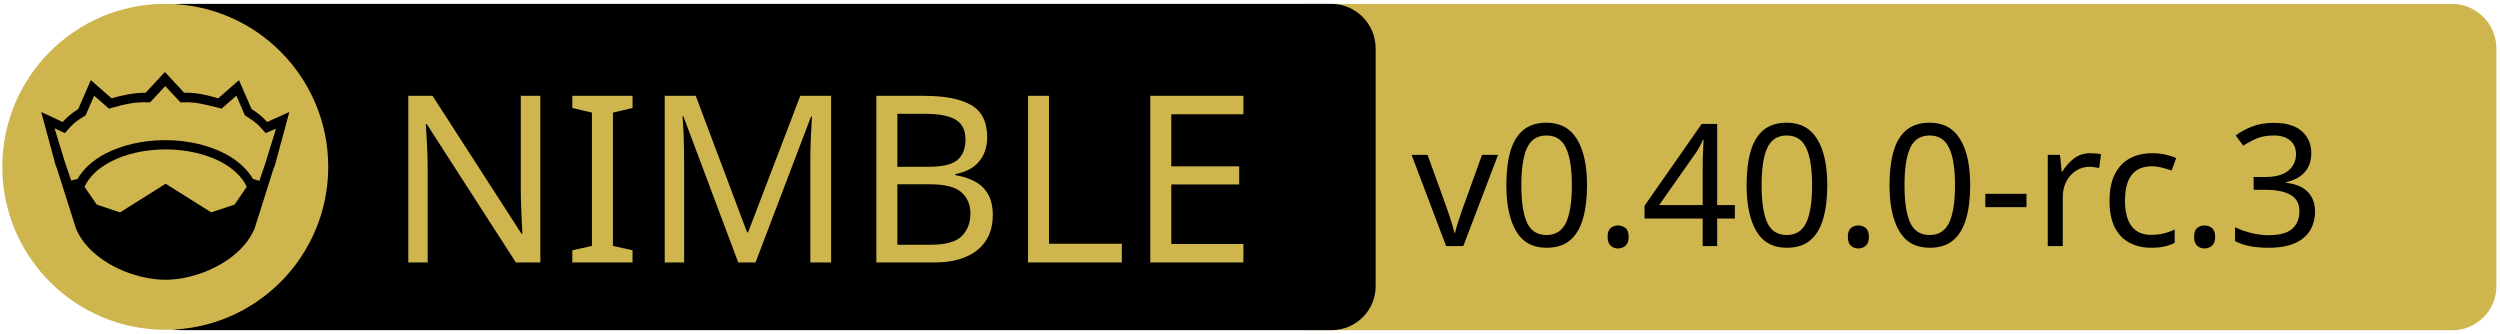
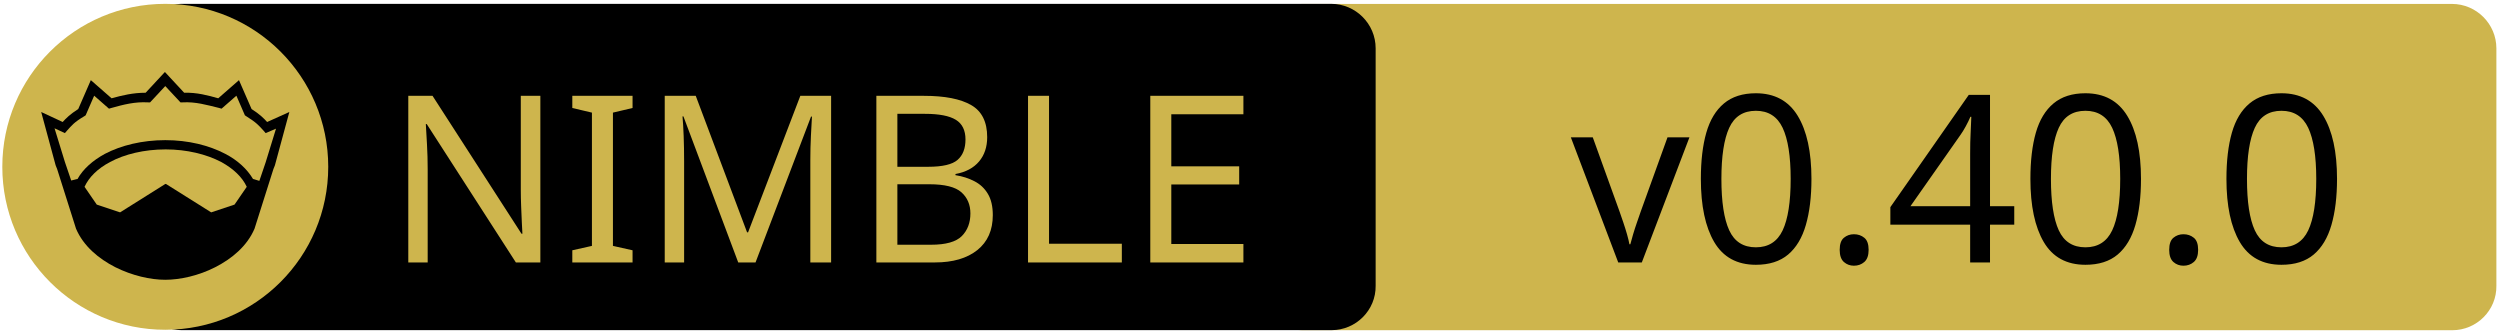
<svg xmlns="http://www.w3.org/2000/svg" xmlns:xlink="http://www.w3.org/1999/xlink" width="675" height="90" xml:space="preserve" version="1.1">
  <a xlink:href="https://github.com/waku-org/nwaku">
    <g>
      <path fill="#CEB54D" id="svg_15" d="m662.123,89.159l-310.5,0c-6.6,0 -12,-5.4 -12,-12l0,-64.1c0,-6.6 5.4,-12 12,-12l310.4,0c6.6,0 12,5.4 12,12l0,64.1c0.1,6.6 -5.3,12 -11.9,12z" />
      <path id="svg_1" d="m359.524,89.139l-310.5,0c-6.6,0 -12,-5.4 -12,-12l0,-64.1c0,-6.6 5.4,-12 12,-12l310.4,0c6.6,0 12,5.4 12,12l0,64.1c0.1,6.6 -5.3,12 -11.9,12z" />
      <rect id="svg_2" fill="none" height="45.9" width="315.3" class="st0" y="24.539" x="60.224" />
      <circle id="svg_4" fill="#CEB54D" r="44" cy="45.039" cx="44.624" class="st1" />
      <g id="XMLID_4_">
        <path id="svg_5" d="m78.124,30.239l-3.9,14.4l-0.4,1l-5.1,16.1c0,0 0,0 0,0c-2,4.7 -6.1,8.1 -10.6,10.4c-4.5,2.3 -9.5,3.4 -13.5,3.4c-4,0 -8.9,-1.1 -13.5,-3.4c-4.5,-2.3 -8.6,-5.7 -10.6,-10.4c0,0 0,0 0,0l-5.1,-16.1l-0.4,-1l-3.9,-14.4l5.8,2.7c0.9,-1 2,-2.1 4.2,-3.5l3.4,-7.8l5.6,4.9c2.9,-0.8 5.8,-1.5 9.2,-1.5l5.2,-5.6l5.2,5.6c3.4,-0.1 6.4,0.7 9.2,1.5l5.6,-4.9l3.4,7.8c2.2,1.4 3.3,2.5 4.2,3.5l6,-2.7z" />
        <g id="XMLID_6_">
          <g id="svg_6">
            <path id="svg_7" fill="#CEB54D" d="m66.624,50.439l-3.3,4.8l-6.3,2.1l-12.1,-7.6c-0.1,-0.1 -0.3,-0.1 -0.4,0l-12.1,7.6l-6.3,-2.1l-3.3,-4.8c1.2,-2.6 3.5,-4.9 6.9,-6.7c3.9,-2.1 9.2,-3.4 15,-3.4c5.7,0 11,1.3 15,3.4c3.3,1.8 5.7,4.1 6.9,6.7z" class="st1" />
          </g>
          <g id="svg_8" />
        </g>
        <g id="XMLID_5_">
          <g id="svg_9">
            <path id="svg_10" fill="#CEB54D" d="m74.524,34.739l-2.8,9.1l-1.7,5l-1.6,-0.5c0,0 -0.1,0 -0.1,0c-1.6,-2.7 -4.2,-5.1 -7.5,-6.8c-4.4,-2.3 -10,-3.7 -16.2,-3.7c-6.2,0 -11.9,1.4 -16.3,3.7c-3.3,1.8 -5.9,4.1 -7.4,6.8c0,0 -0.1,0 -0.1,0l-1.6,0.4l-1.7,-5l-2.8,-9.1l2.8,1.3l0.6,-0.7c1.2,-1.3 1.8,-2.2 4.7,-3.9l0.3,-0.2l2.3,-5.3l4,3.5l0.7,-0.2c3.2,-0.9 6.3,-1.7 9.8,-1.5l0.6,0l4.1,-4.4l4.1,4.4l0.6,0c3.5,-0.2 6.5,0.7 9.8,1.5l0.7,0.2l4,-3.5l2.3,5.3l0.3,0.2c2.9,1.8 3.5,2.6 4.7,3.9l0.6,0.7l2.8,-1.2z" class="st1" />
          </g>
          <g id="svg_11" />
        </g>
      </g>
      <text x="-442" y="-350.021" id="svg_16" font-size="63px" font-family="'PT Sans Caption', 'Tahoma', 'Helvetica Neue Medium', 'PT Sans', sans-serif" fill="#CEB54D" class="st1 st2 st3" transform="matrix(1 0 0 1 546.13 420.879)">NIMBLE</text>
-       <text x="-165" y="-354.438" id="svg_17" font-size="45.938px" font-family="'PT Sans Caption', 'Tahoma', 'Helvetica Neue Medium', 'PT Sans', sans-serif" fill="#000000" class="st1 st2 st3" transform="matrix(1 0 0 1 546.13 420.879)">v0.40.0-rc.3</text>
+       <text x="-122.0" y="-350.012" id="svg_17" font-size="63.012px" font-family="'PT Sans Caption', 'Tahoma', 'Helvetica Neue Medium', 'PT Sans', sans-serif" fill="#000000" class="st1 st2 st3" transform="matrix(1 0 0 1 546.13 420.879)">v0.40.0</text>
    </g>
  </a>
</svg>
